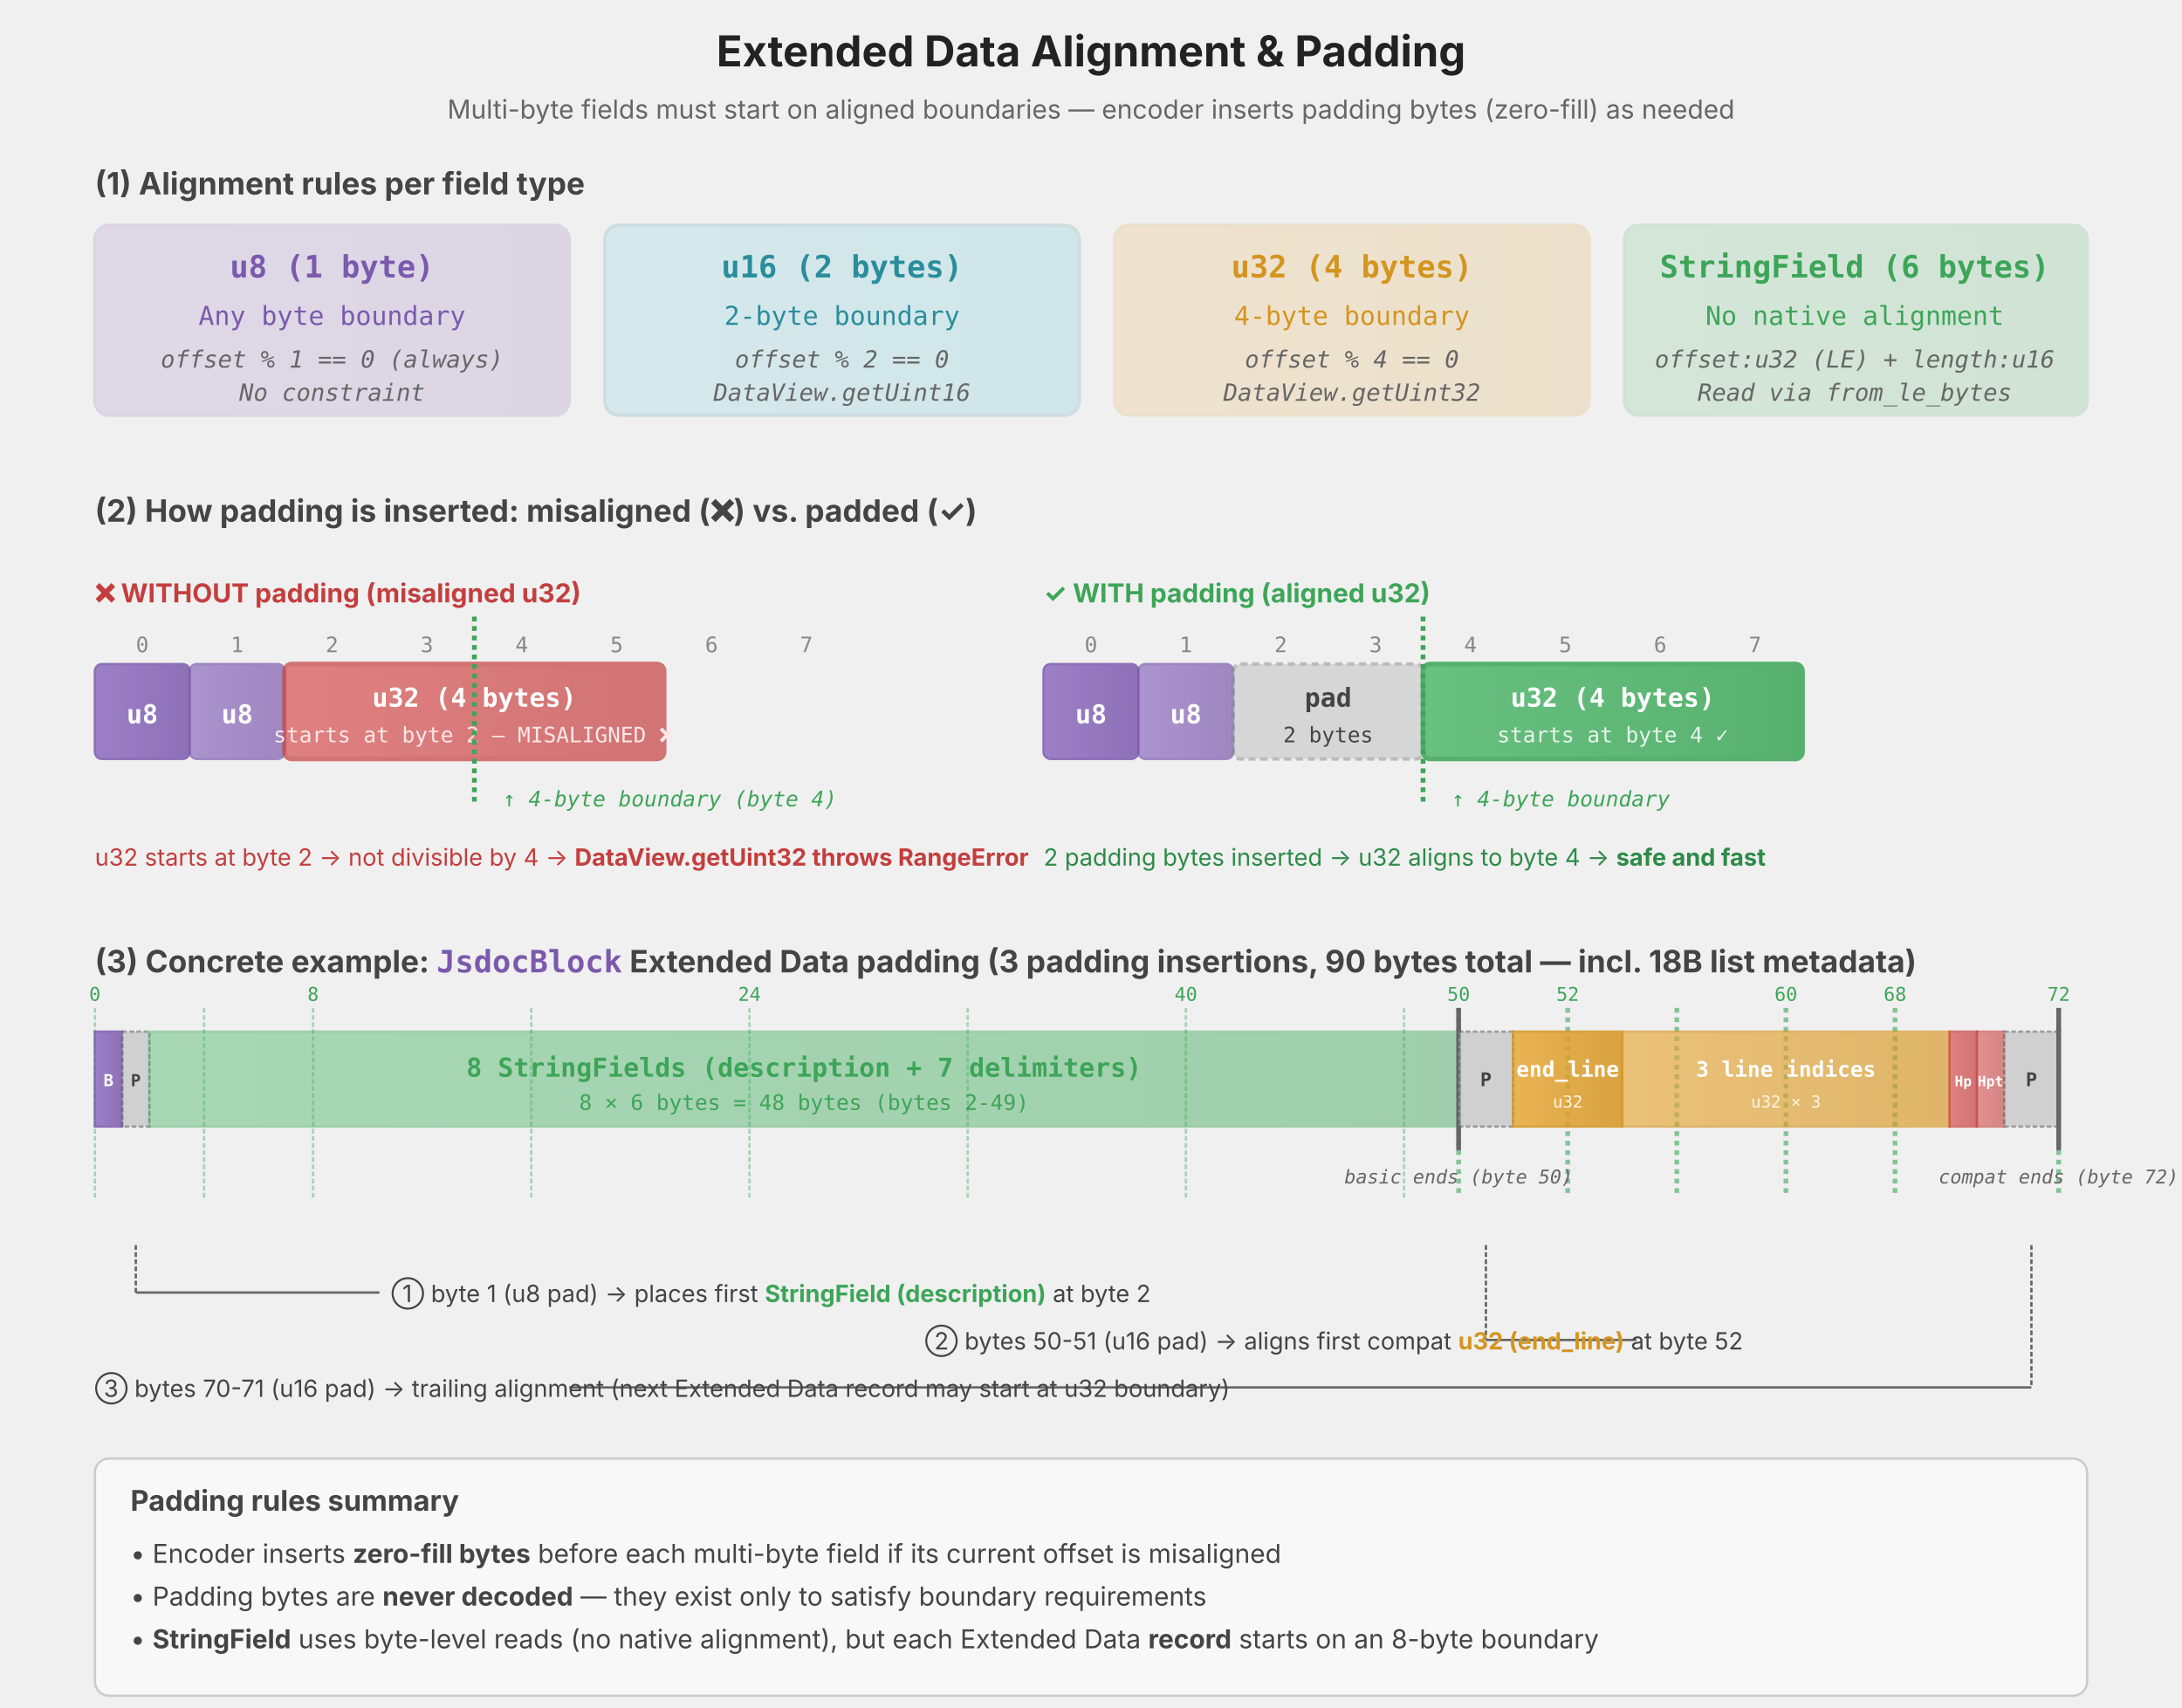
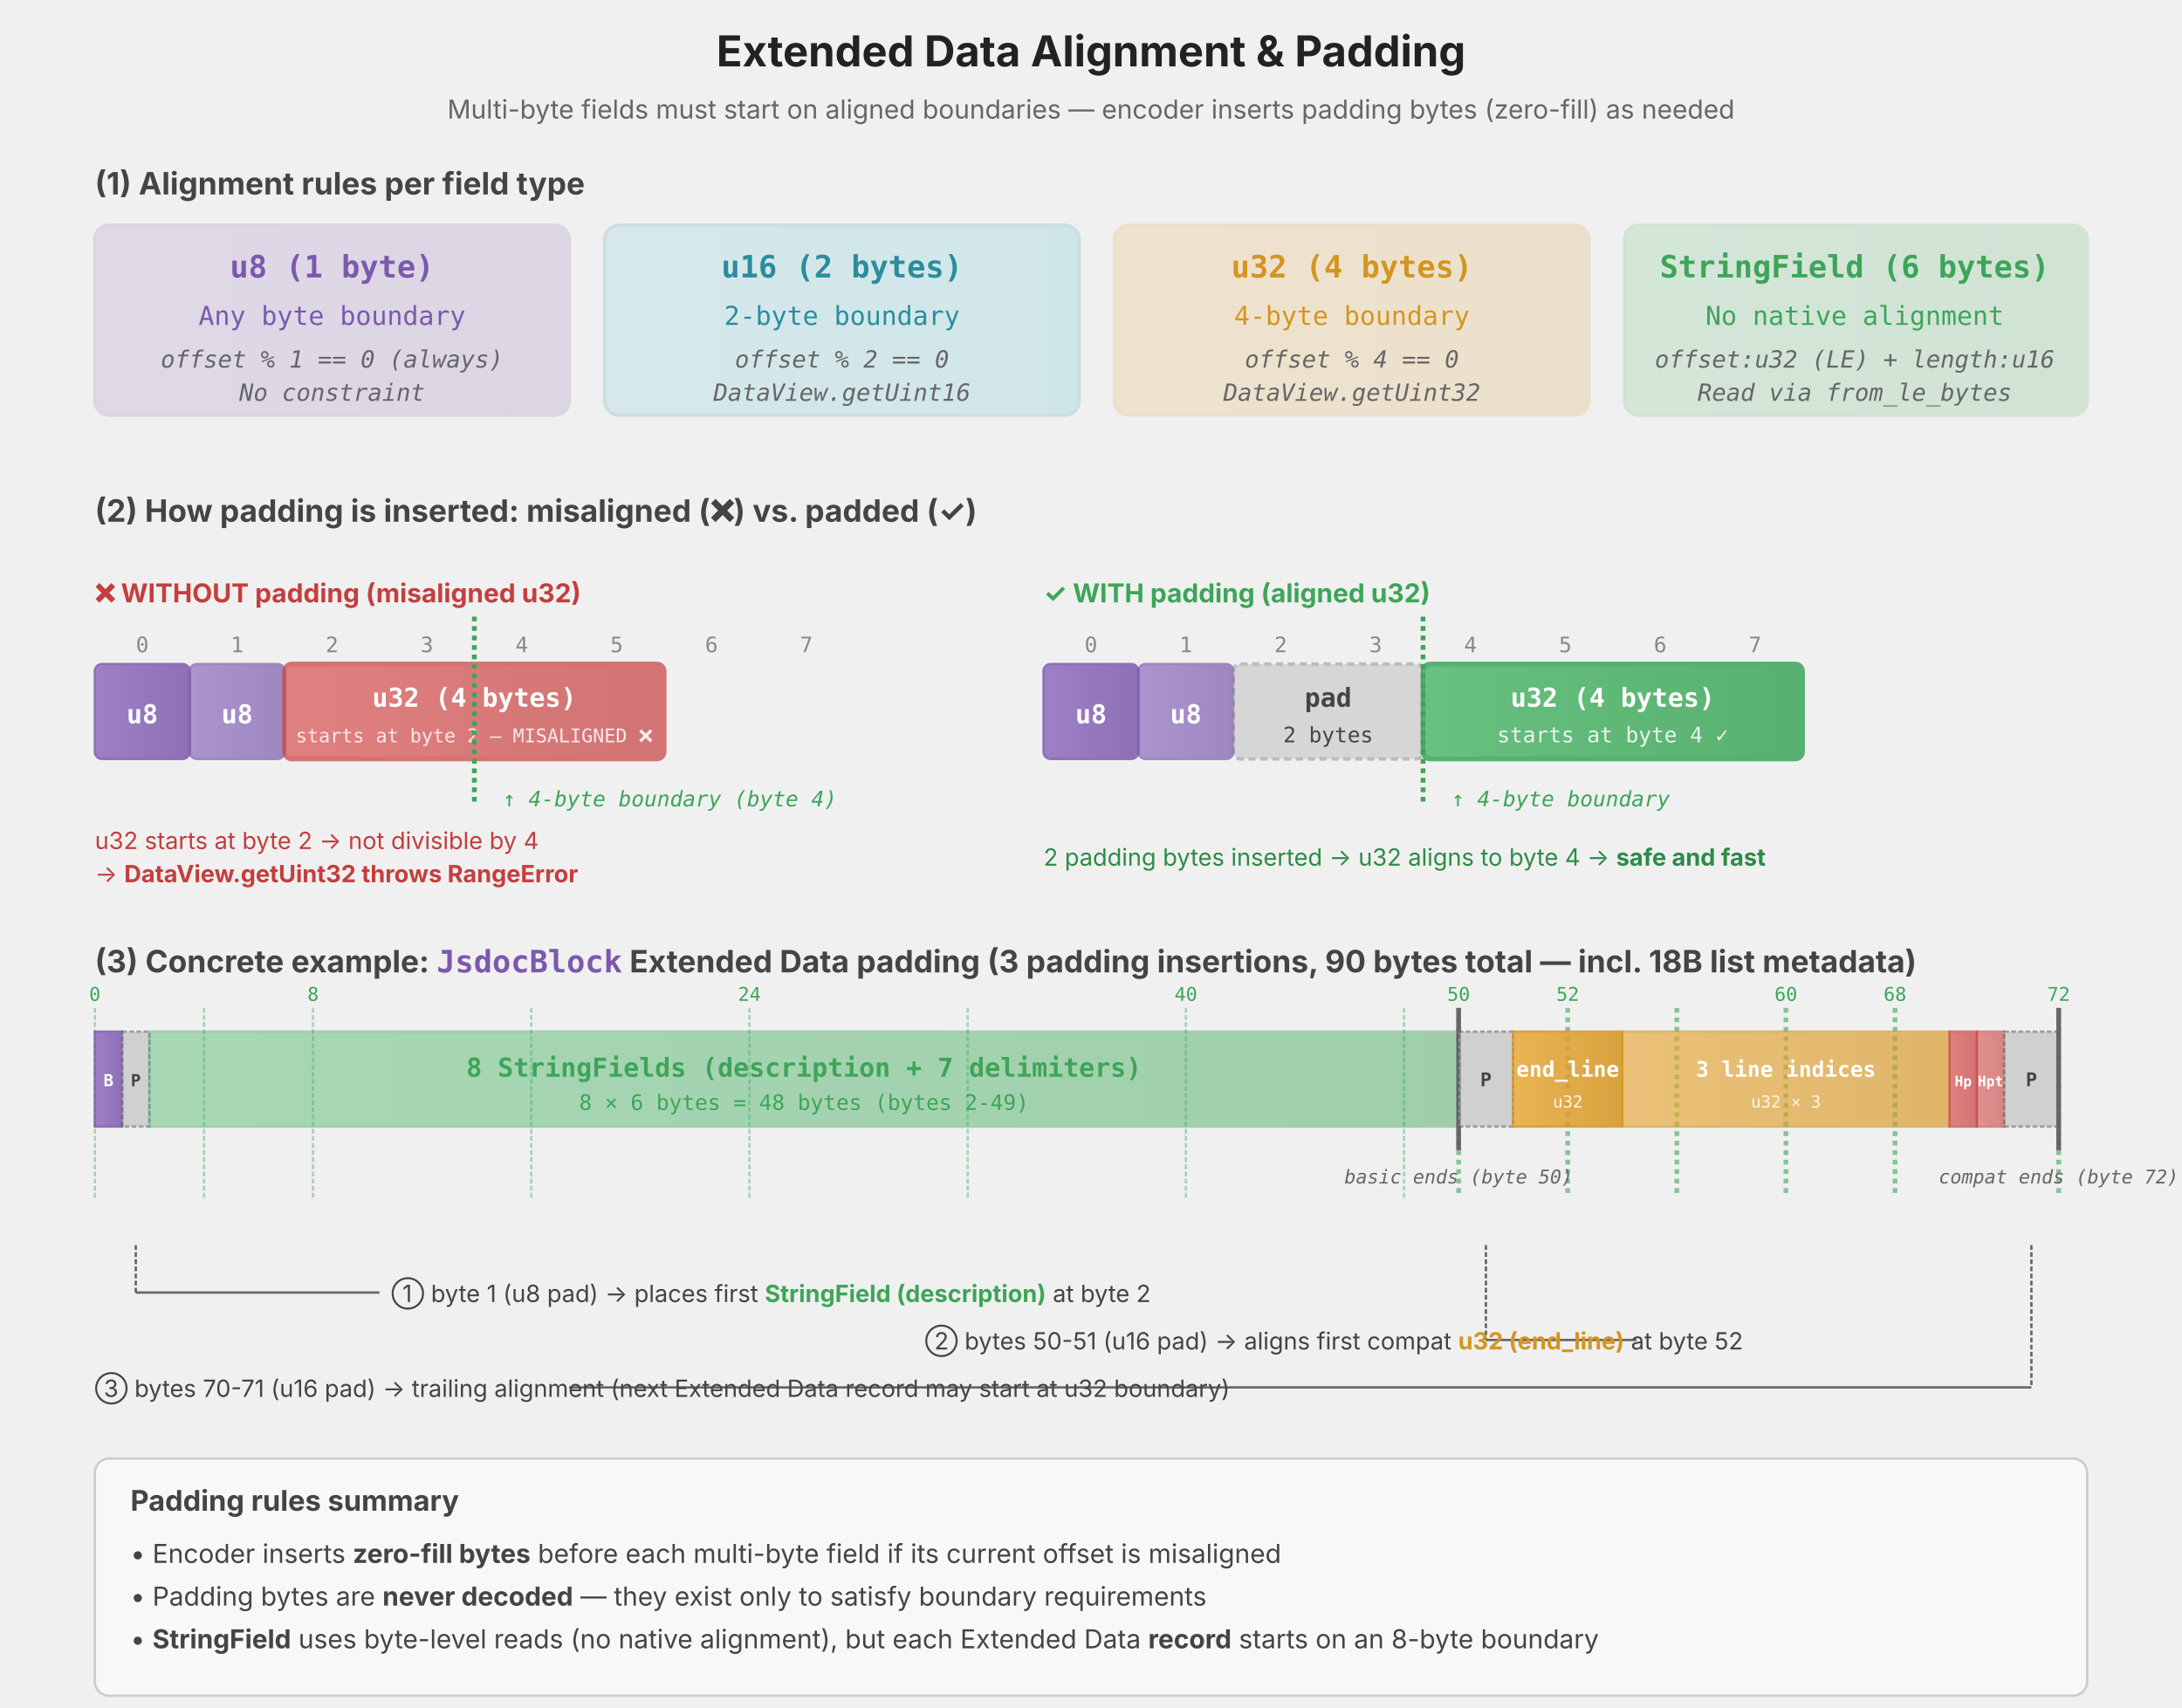
<svg xmlns="http://www.w3.org/2000/svg" viewBox="0 0 920 720" font-family="monospace" font-size="13">
  <defs>
    <linearGradient id="gOk" x1="0" y1="0" x2="1" y2="0">
      <stop offset="0%" stop-color="#50b86c" />
      <stop offset="100%" stop-color="#3da558" />
    </linearGradient>
    <linearGradient id="gBad" x1="0" y1="0" x2="1" y2="0">
      <stop offset="0%" stop-color="#d95050" />
      <stop offset="100%" stop-color="#c43e3e" />
    </linearGradient>
    <linearGradient id="gU16" x1="0" y1="0" x2="1" y2="0">
      <stop offset="0%" stop-color="#5fc4d3" />
      <stop offset="100%" stop-color="#38b6c8" />
    </linearGradient>
    <linearGradient id="gU32" x1="0" y1="0" x2="1" y2="0">
      <stop offset="0%" stop-color="#e8a838" />
      <stop offset="100%" stop-color="#d49520" />
    </linearGradient>
    <linearGradient id="gU8" x1="0" y1="0" x2="1" y2="0">
      <stop offset="0%" stop-color="#8e6cbf" />
      <stop offset="100%" stop-color="#7b59ac" />
    </linearGradient>
    <linearGradient id="gStr" x1="0" y1="0" x2="1" y2="0">
      <stop offset="0%" stop-color="#50b86c" />
      <stop offset="100%" stop-color="#3da558" />
    </linearGradient>
    <marker id="ar" viewBox="0 0 10 7" refX="10" refY="3.5" markerWidth="10" markerHeight="7" orient="auto">
      <path d="M0,0 L10,3.5 L0,7 Z" fill="#555" />
    </marker>
    <marker id="ar-red" viewBox="0 0 10 7" refX="10" refY="3.5" markerWidth="10" markerHeight="7" orient="auto">
      <path d="M0,0 L10,3.5 L0,7 Z" fill="#c43e3e" />
    </marker>
    <marker id="ar-green" viewBox="0 0 10 7" refX="10" refY="3.5" markerWidth="10" markerHeight="7" orient="auto">
      <path d="M0,0 L10,3.5 L0,7 Z" fill="#3da558" />
    </marker>
  </defs>
  <text x="460" y="28" text-anchor="middle" font-size="18" font-weight="bold" fill="#222" font-family="-apple-system, system-ui, sans-serif">Extended Data Alignment &amp; Padding</text>
  <text x="460" y="50" text-anchor="middle" font-size="11" fill="#666" font-family="-apple-system, system-ui, sans-serif">Multi-byte fields must start on aligned boundaries — encoder inserts padding bytes (zero-fill) as needed</text>
  <text x="40" y="82" font-size="13" font-weight="bold" fill="#444" font-family="-apple-system, system-ui, sans-serif">(1) Alignment rules per field type</text>
  <g transform="translate(40, 95)">
    <rect width="200" height="80" rx="6" fill="url(#gU8)" opacity="0.18" stroke="#7b59ac" stroke-width="1.5" />
    <text x="100" y="22" text-anchor="middle" font-size="13" font-weight="bold" fill="#7b59ac">u8 (1 byte)</text>
    <text x="100" y="42" text-anchor="middle" font-size="11" fill="#7b59ac">Any byte boundary</text>
    <text x="100" y="60" text-anchor="middle" font-size="10" fill="#666" font-style="italic">offset % 1 == 0 (always)</text>
    <text x="100" y="74" text-anchor="middle" font-size="10" fill="#666" font-style="italic">No constraint</text>
    <rect x="215" width="200" height="80" rx="6" fill="url(#gU16)" opacity="0.18" stroke="#2a8d9c" stroke-width="1.5" />
    <text x="315" y="22" text-anchor="middle" font-size="13" font-weight="bold" fill="#2a8d9c">u16 (2 bytes)</text>
    <text x="315" y="42" text-anchor="middle" font-size="11" fill="#2a8d9c">2-byte boundary</text>
    <text x="315" y="60" text-anchor="middle" font-size="10" fill="#666" font-style="italic">offset % 2 == 0</text>
    <text x="315" y="74" text-anchor="middle" font-size="10" fill="#666" font-style="italic">DataView.getUint16</text>
    <rect x="430" width="200" height="80" rx="6" fill="url(#gU32)" opacity="0.18" stroke="#d49520" stroke-width="1.5" />
    <text x="530" y="22" text-anchor="middle" font-size="13" font-weight="bold" fill="#d49520">u32 (4 bytes)</text>
    <text x="530" y="42" text-anchor="middle" font-size="11" fill="#d49520">4-byte boundary</text>
    <text x="530" y="60" text-anchor="middle" font-size="10" fill="#666" font-style="italic">offset % 4 == 0</text>
    <text x="530" y="74" text-anchor="middle" font-size="10" fill="#666" font-style="italic">DataView.getUint32</text>
    <rect x="645" width="195" height="80" rx="6" fill="url(#gStr)" opacity="0.18" stroke="#3da558" stroke-width="1.5" />
    <text x="742" y="22" text-anchor="middle" font-size="13" font-weight="bold" fill="#3da558">StringField (6 bytes)</text>
    <text x="742" y="42" text-anchor="middle" font-size="11" fill="#3da558">No native alignment</text>
    <text x="742" y="60" text-anchor="middle" font-size="10" fill="#666" font-style="italic">offset:u32 (LE) + length:u16</text>
    <text x="742" y="74" text-anchor="middle" font-size="10" fill="#666" font-style="italic">Read via from_le_bytes</text>
  </g>
  <text x="40" y="220" font-size="13" font-weight="bold" fill="#444" font-family="-apple-system, system-ui, sans-serif">(2) How padding is inserted: misaligned (❌) vs. padded (✓)</text>
  <g transform="translate(40, 240)">
    <text x="0" y="14" font-size="11" font-weight="bold" fill="#c43e3e" font-family="-apple-system, system-ui, sans-serif">❌ WITHOUT padding (misaligned u32)</text>
    <text x="20" y="35" text-anchor="middle" font-size="9" fill="#888">0</text>
    <text x="60" y="35" text-anchor="middle" font-size="9" fill="#888">1</text>
    <text x="100" y="35" text-anchor="middle" font-size="9" fill="#888">2</text>
    <text x="140" y="35" text-anchor="middle" font-size="9" fill="#888">3</text>
    <text x="180" y="35" text-anchor="middle" font-size="9" fill="#888">4</text>
    <text x="220" y="35" text-anchor="middle" font-size="9" fill="#888">5</text>
    <text x="260" y="35" text-anchor="middle" font-size="9" fill="#888">6</text>
    <text x="300" y="35" text-anchor="middle" font-size="9" fill="#888">7</text>
    <rect x="0" y="40" width="40" height="40" rx="3" fill="url(#gU8)" opacity="0.85" stroke="#7b59ac" />
    <text x="20" y="65" text-anchor="middle" font-size="11" fill="#fff" font-weight="bold">u8</text>
    <rect x="40" y="40" width="40" height="40" rx="3" fill="url(#gU8)" opacity="0.7" stroke="#7b59ac" />
    <text x="60" y="65" text-anchor="middle" font-size="11" fill="#fff" font-weight="bold">u8</text>
    <rect x="80" y="40" width="160" height="40" rx="3" fill="url(#gBad)" opacity="0.7" stroke="#c43e3e" stroke-width="2" />
    <text x="160" y="58" text-anchor="middle" font-size="11" fill="#fff" font-weight="bold">u32 (4 bytes)</text>
-     <text x="160" y="73" text-anchor="middle" font-size="9" fill="#fce8e8">starts at byte 2 — MISALIGNED ❌</text>
+     <text x="160" y="73" text-anchor="middle" font-size="8" fill="#fce8e8">starts at byte 2 — MISALIGNED ❌</text>
    <line x1="160" y1="20" x2="160" y2="100" stroke="#3da558" stroke-width="2" stroke-dasharray="2,2" />
    <text x="172" y="100" font-size="9" fill="#3da558" font-style="italic">↑ 4-byte boundary (byte 4)</text>
-     <text x="0" y="125" font-size="10" fill="#c43e3e" font-family="-apple-system, system-ui, sans-serif">u32 starts at byte 2 → not divisible by 4 → <tspan font-weight="bold">DataView.getUint32 throws RangeError</tspan>
+     <text x="0" y="118" font-size="10" fill="#c43e3e" font-family="-apple-system, system-ui, sans-serif">u32 starts at byte 2 → not divisible by 4</text>
+     <text x="0" y="132" font-size="10" fill="#c43e3e" font-family="-apple-system, system-ui, sans-serif">→ <tspan font-weight="bold">DataView.getUint32 throws RangeError</tspan>
    </text>
  </g>
  <g transform="translate(440, 240)">
    <text x="0" y="14" font-size="11" font-weight="bold" fill="#3da558" font-family="-apple-system, system-ui, sans-serif">✓ WITH padding (aligned u32)</text>
    <text x="20" y="35" text-anchor="middle" font-size="9" fill="#888">0</text>
    <text x="60" y="35" text-anchor="middle" font-size="9" fill="#888">1</text>
    <text x="100" y="35" text-anchor="middle" font-size="9" fill="#888">2</text>
    <text x="140" y="35" text-anchor="middle" font-size="9" fill="#888">3</text>
    <text x="180" y="35" text-anchor="middle" font-size="9" fill="#888">4</text>
    <text x="220" y="35" text-anchor="middle" font-size="9" fill="#888">5</text>
    <text x="260" y="35" text-anchor="middle" font-size="9" fill="#888">6</text>
    <text x="300" y="35" text-anchor="middle" font-size="9" fill="#888">7</text>
    <rect x="0" y="40" width="40" height="40" rx="3" fill="url(#gU8)" opacity="0.85" stroke="#7b59ac" />
    <text x="20" y="65" text-anchor="middle" font-size="11" fill="#fff" font-weight="bold">u8</text>
    <rect x="40" y="40" width="40" height="40" rx="3" fill="url(#gU8)" opacity="0.7" stroke="#7b59ac" />
    <text x="60" y="65" text-anchor="middle" font-size="11" fill="#fff" font-weight="bold">u8</text>
    <rect x="80" y="40" width="80" height="40" rx="3" fill="#bbb" opacity="0.5" stroke="#888" stroke-width="1.5" stroke-dasharray="3,2" />
    <text x="120" y="58" text-anchor="middle" font-size="11" fill="#444" font-weight="bold">pad</text>
    <text x="120" y="73" text-anchor="middle" font-size="9" fill="#444">2 bytes</text>
    <rect x="160" y="40" width="160" height="40" rx="3" fill="url(#gOk)" opacity="0.85" stroke="#3da558" stroke-width="2" />
    <text x="240" y="58" text-anchor="middle" font-size="11" fill="#fff" font-weight="bold">u32 (4 bytes)</text>
    <text x="240" y="73" text-anchor="middle" font-size="9" fill="#e8f5ec">starts at byte 4 ✓</text>
    <line x1="160" y1="20" x2="160" y2="100" stroke="#3da558" stroke-width="2" stroke-dasharray="2,2" />
    <text x="172" y="100" font-size="9" fill="#3da558" font-style="italic">↑ 4-byte boundary</text>
    <text x="0" y="125" font-size="10" fill="#2d8b48" font-family="-apple-system, system-ui, sans-serif">2 padding bytes inserted → u32 aligns to byte 4 → <tspan font-weight="bold">safe and fast</tspan>
    </text>
  </g>
  <text x="40" y="410" font-size="13" font-weight="bold" fill="#444" font-family="-apple-system, system-ui, sans-serif">(3) Concrete example: <tspan font-family="monospace" fill="#7b59ac">JsdocBlock</tspan> Extended Data padding (3 padding insertions, 90 bytes total — incl. 18B list metadata)</text>
  <g transform="translate(40, 425)">
    <line x1="0" y1="0" x2="0" y2="80" stroke="#3da558" stroke-width="1" stroke-dasharray="2,1" opacity="0.4" />
    <line x1="46" y1="0" x2="46" y2="80" stroke="#3da558" stroke-width="1" stroke-dasharray="2,1" opacity="0.4" />
    <line x1="92" y1="0" x2="92" y2="80" stroke="#3da558" stroke-width="1" stroke-dasharray="2,1" opacity="0.4" />
    <line x1="184" y1="0" x2="184" y2="80" stroke="#3da558" stroke-width="1" stroke-dasharray="2,1" opacity="0.4" />
    <line x1="276" y1="0" x2="276" y2="80" stroke="#3da558" stroke-width="1" stroke-dasharray="2,1" opacity="0.4" />
    <line x1="368" y1="0" x2="368" y2="80" stroke="#3da558" stroke-width="1" stroke-dasharray="2,1" opacity="0.4" />
    <line x1="460" y1="0" x2="460" y2="80" stroke="#3da558" stroke-width="1" stroke-dasharray="2,1" opacity="0.4" />
    <line x1="552" y1="0" x2="552" y2="80" stroke="#3da558" stroke-width="1" stroke-dasharray="2,1" opacity="0.4" />
    <line x1="575" y1="0" x2="575" y2="80" stroke="#3da558" stroke-width="2" stroke-dasharray="2,2" opacity="0.6" />
    <line x1="621" y1="0" x2="621" y2="80" stroke="#3da558" stroke-width="2" stroke-dasharray="2,2" opacity="0.6" />
    <line x1="667" y1="0" x2="667" y2="80" stroke="#3da558" stroke-width="2" stroke-dasharray="2,2" opacity="0.6" />
    <line x1="713" y1="0" x2="713" y2="80" stroke="#3da558" stroke-width="2" stroke-dasharray="2,2" opacity="0.6" />
    <line x1="759" y1="0" x2="759" y2="80" stroke="#3da558" stroke-width="2" stroke-dasharray="2,2" opacity="0.6" />
    <line x1="828" y1="0" x2="828" y2="80" stroke="#3da558" stroke-width="2" stroke-dasharray="2,2" opacity="0.6" />
    <text x="0" y="-3" text-anchor="middle" font-size="8" fill="#3da558">0</text>
    <text x="92" y="-3" text-anchor="middle" font-size="8" fill="#3da558">8</text>
    <text x="276" y="-3" text-anchor="middle" font-size="8" fill="#3da558">24</text>
    <text x="460" y="-3" text-anchor="middle" font-size="8" fill="#3da558">40</text>
    <text x="575" y="-3" text-anchor="middle" font-size="8" fill="#3da558">50</text>
    <text x="621" y="-3" text-anchor="middle" font-size="8" fill="#3da558">52</text>
    <text x="713" y="-3" text-anchor="middle" font-size="8" fill="#3da558">60</text>
    <text x="759" y="-3" text-anchor="middle" font-size="8" fill="#3da558">68</text>
    <text x="828" y="-3" text-anchor="middle" font-size="8" fill="#3da558">72</text>
    <rect x="0" y="10" width="11.5" height="40" fill="url(#gU8)" opacity="0.85" stroke="#7b59ac" />
    <text x="5.75" y="33" text-anchor="middle" font-size="7" fill="#fff" font-weight="bold">B</text>
    <rect x="11.5" y="10" width="11.5" height="40" fill="#bbb" opacity="0.6" stroke="#666" stroke-width="1" stroke-dasharray="2,1" />
    <text x="17.25" y="33" text-anchor="middle" font-size="7" fill="#444" font-weight="bold">P</text>
    <rect x="23" y="10" width="552" height="40" fill="url(#gStr)" opacity="0.45" stroke="#3da558" />
    <text x="299" y="29" text-anchor="middle" font-size="11" fill="#3da558" font-weight="bold">8 StringFields (description + 7 delimiters)</text>
    <text x="299" y="43" text-anchor="middle" font-size="9" fill="#3da558">8 × 6 bytes = 48 bytes (bytes 2-49)</text>
    <line x1="575" y1="0" x2="575" y2="60" stroke="#666" stroke-width="2" />
    <text x="575" y="74" text-anchor="middle" font-size="8" fill="#666" font-style="italic">basic ends (byte 50)</text>
    <rect x="575" y="10" width="23" height="40" fill="#bbb" opacity="0.6" stroke="#666" stroke-width="1" stroke-dasharray="2,1" />
    <text x="586.5" y="33" text-anchor="middle" font-size="8" fill="#444" font-weight="bold">P</text>
    <rect x="598" y="10" width="46" height="40" fill="url(#gU32)" opacity="0.85" stroke="#d49520" />
    <text x="621" y="29" text-anchor="middle" font-size="9" fill="#fff" font-weight="bold">end_line</text>
    <text x="621" y="42" text-anchor="middle" font-size="7" fill="#fff5e0">u32</text>
    <rect x="644" y="10" width="138" height="40" fill="url(#gU32)" opacity="0.65" stroke="#d49520" />
    <text x="713" y="29" text-anchor="middle" font-size="9" fill="#fff" font-weight="bold">3 line indices</text>
    <text x="713" y="42" text-anchor="middle" font-size="7" fill="#fff5e0">u32 × 3</text>
    <rect x="782" y="10" width="11.5" height="40" fill="url(#gBad)" opacity="0.7" stroke="#c43e3e" />
    <text x="787.75" y="33" text-anchor="middle" font-size="6" fill="#fff" font-weight="bold">Hp</text>
    <rect x="793.5" y="10" width="11.5" height="40" fill="url(#gBad)" opacity="0.6" stroke="#c43e3e" />
    <text x="799.25" y="33" text-anchor="middle" font-size="6" fill="#fff" font-weight="bold">Hpt</text>
    <rect x="805" y="10" width="23" height="40" fill="#bbb" opacity="0.6" stroke="#666" stroke-width="1" stroke-dasharray="2,1" />
    <text x="816.5" y="33" text-anchor="middle" font-size="8" fill="#444" font-weight="bold">P</text>
    <line x1="828" y1="0" x2="828" y2="60" stroke="#666" stroke-width="2" />
    <text x="828" y="74" text-anchor="middle" font-size="8" fill="#666" font-style="italic">compat ends (byte 72)</text>
  </g>
  <g transform="translate(40, 525)">
    <line x1="17.25" y1="0" x2="17.25" y2="20" stroke="#666" stroke-width="1" stroke-dasharray="2,1" />
    <line x1="17.25" y1="20" x2="120" y2="20" stroke="#666" stroke-width="1" />
    <text x="125" y="24" font-size="10" fill="#444" font-family="-apple-system, system-ui, sans-serif">① byte 1 (u8 pad) → places first <tspan font-weight="bold" fill="#3da558">StringField (description)</tspan> at byte 2</text>
    <line x1="586.5" y1="0" x2="586.5" y2="40" stroke="#666" stroke-width="1" stroke-dasharray="2,1" />
    <line x1="586.5" y1="40" x2="650" y2="40" stroke="#666" stroke-width="1" />
    <text x="350" y="44" font-size="10" fill="#444" font-family="-apple-system, system-ui, sans-serif">② bytes 50-51 (u16 pad) → aligns first compat <tspan font-weight="bold" fill="#d49520">u32 (end_line)</tspan> at byte 52</text>
    <line x1="816.5" y1="0" x2="816.5" y2="60" stroke="#666" stroke-width="1" stroke-dasharray="2,1" />
    <line x1="200" y1="60" x2="816.5" y2="60" stroke="#666" stroke-width="1" />
    <text x="0" y="64" font-size="10" fill="#444" font-family="-apple-system, system-ui, sans-serif">③ bytes 70-71 (u16 pad) → trailing alignment (next Extended Data record may start at u32 boundary)</text>
  </g>
  <g transform="translate(40, 615)">
    <rect width="840" height="100" rx="6" fill="#f8f8f8" stroke="#ccc" stroke-width="1" />
    <text x="15" y="22" font-size="12" font-weight="bold" fill="#444" font-family="-apple-system, system-ui, sans-serif">Padding rules summary</text>
    <text x="15" y="44" font-size="11" fill="#444" font-family="-apple-system, system-ui, sans-serif">• Encoder inserts <tspan font-weight="bold">zero-fill bytes</tspan> before each multi-byte field if its current offset is misaligned</text>
    <text x="15" y="62" font-size="11" fill="#444" font-family="-apple-system, system-ui, sans-serif">• Padding bytes are <tspan font-weight="bold">never decoded</tspan> — they exist only to satisfy boundary requirements</text>
    <text x="15" y="80" font-size="11" fill="#444" font-family="-apple-system, system-ui, sans-serif">• <tspan font-weight="bold">StringField</tspan> uses byte-level reads (no native alignment), but each Extended Data <tspan font-weight="bold">record</tspan> starts on an 8-byte boundary</text>
  </g>
</svg>
